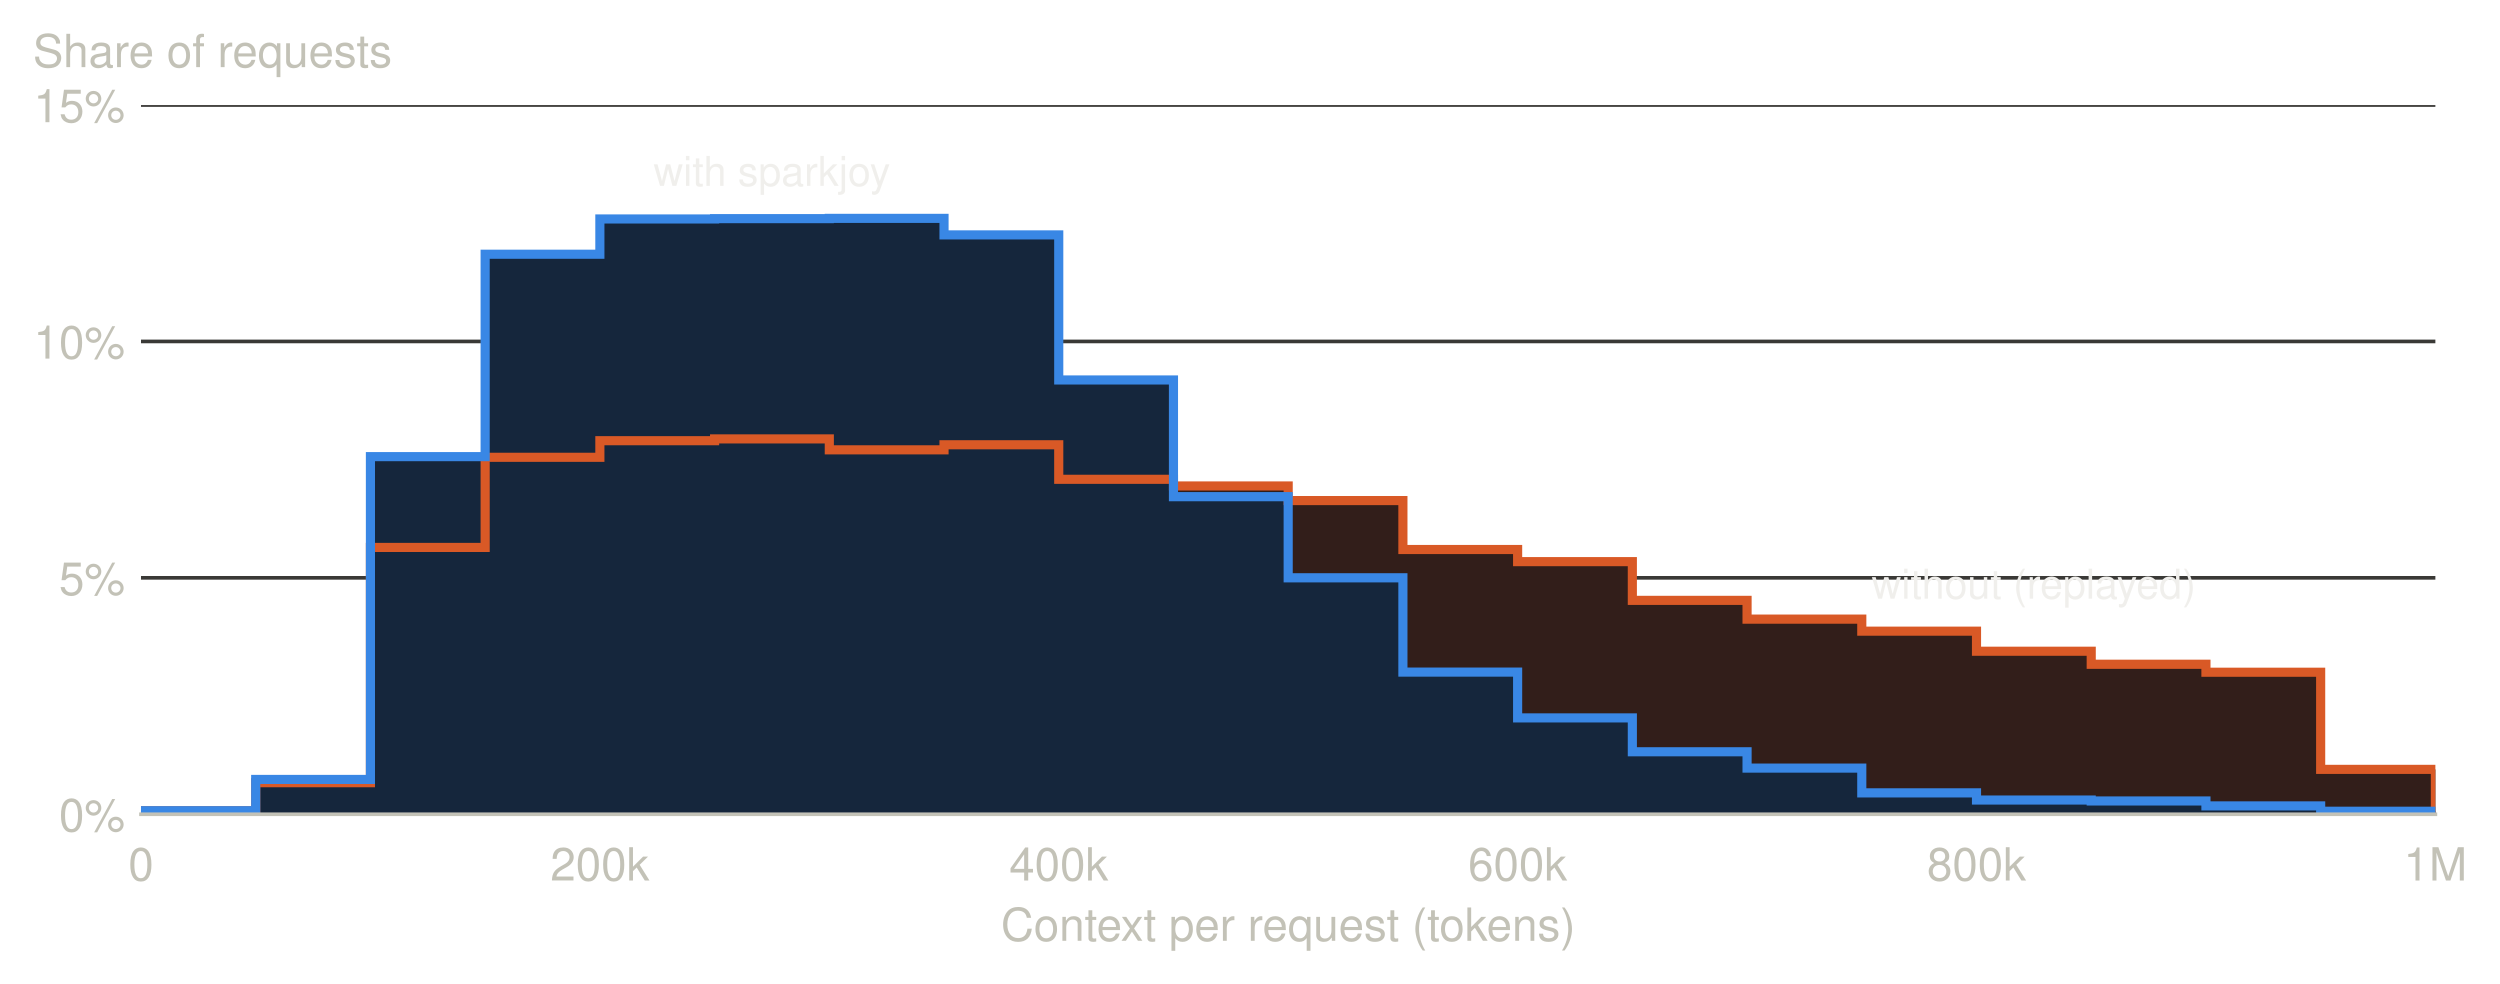
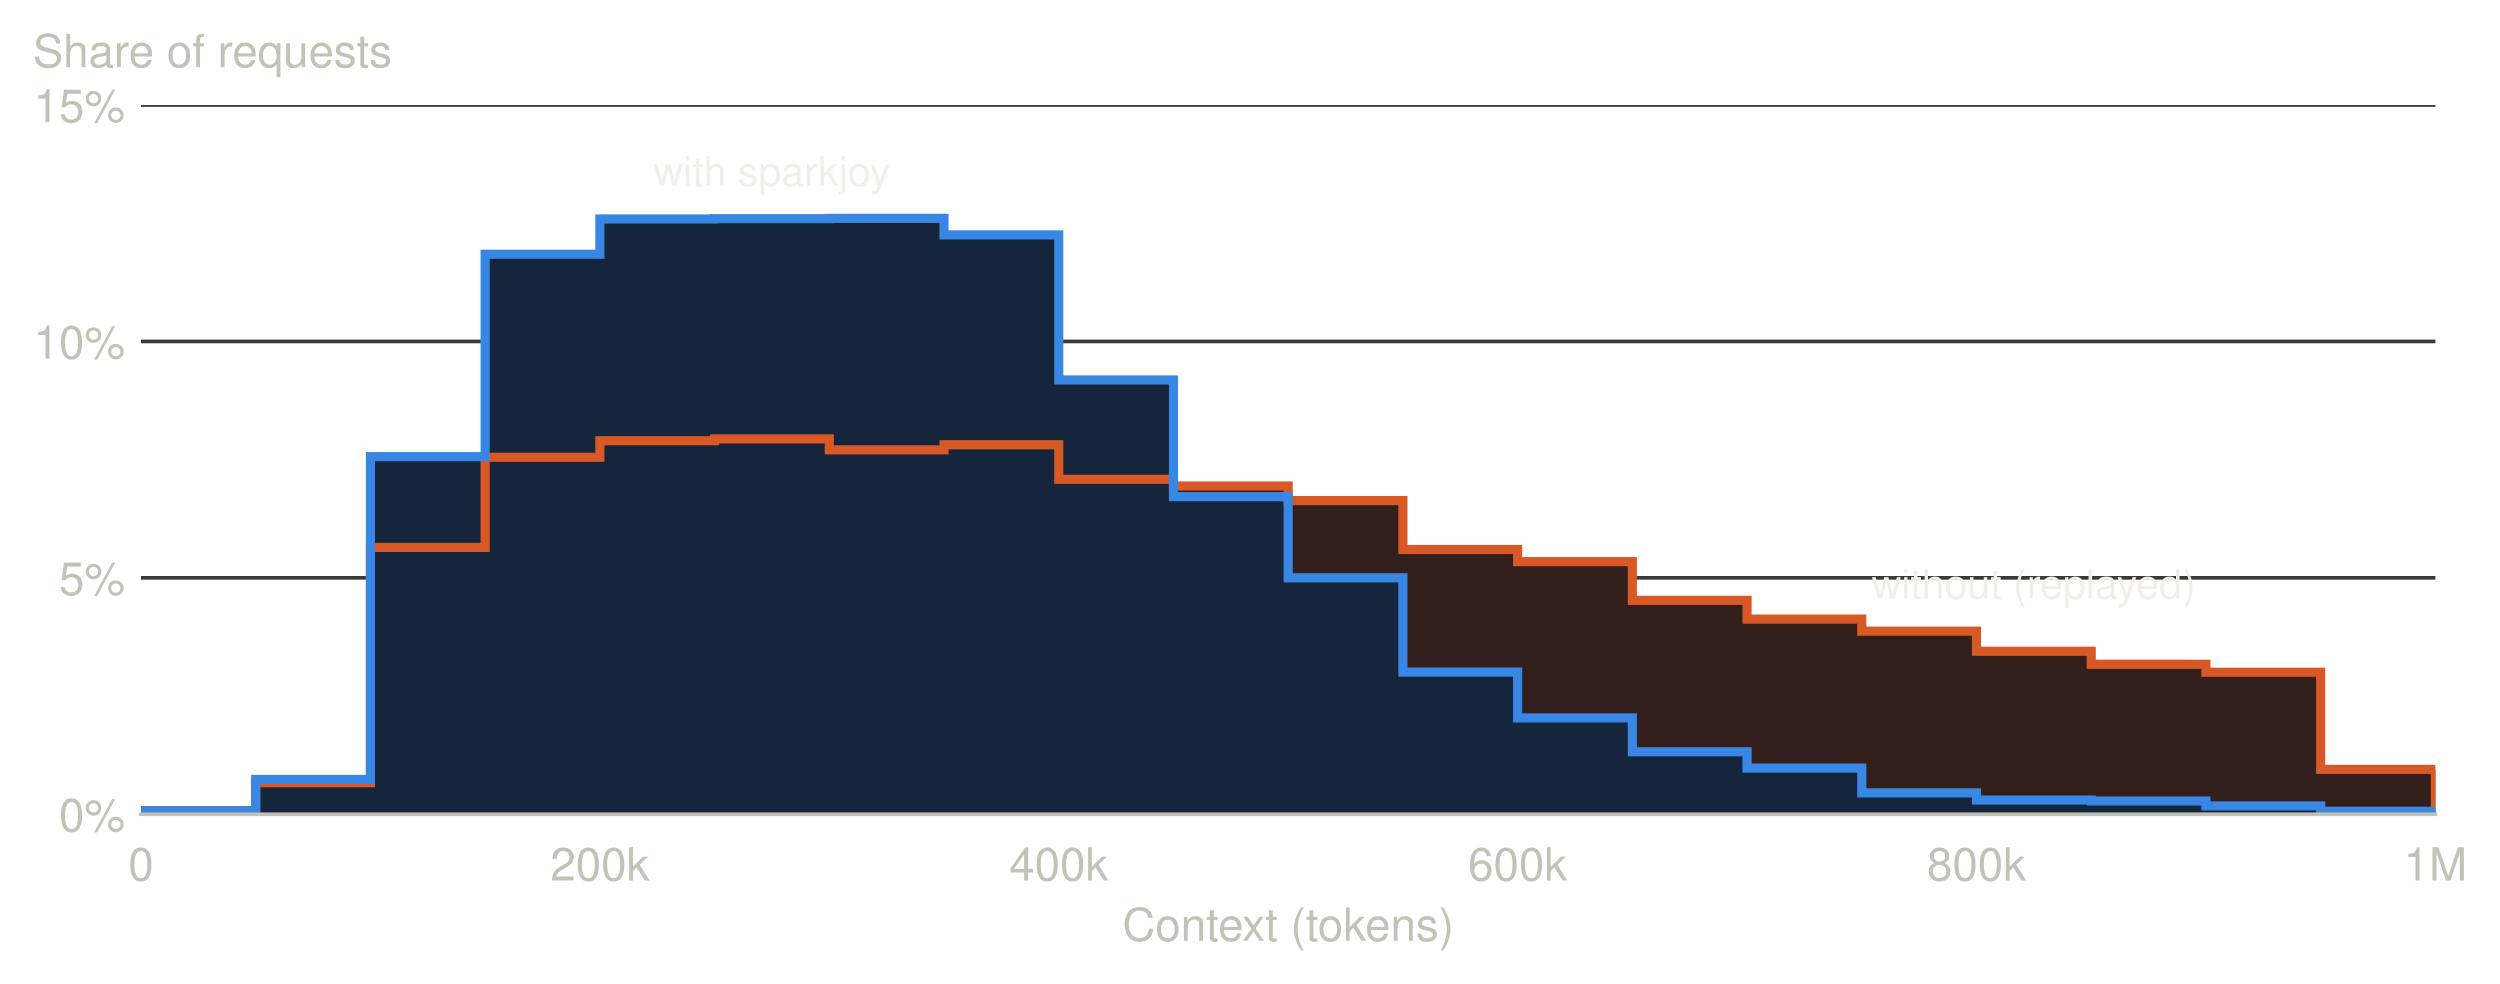
- <svg xmlns="http://www.w3.org/2000/svg" width="547.205pt" height="215.209pt" viewBox="0 0 547.205 215.209" version="1.1">
+ <svg xmlns="http://www.w3.org/2000/svg" width="547.205pt" height="215.165pt" viewBox="0 0 547.205 215.165" version="1.1">
  <defs>
    <style type="text/css">*{stroke-linejoin: round; stroke-linecap: butt}</style>
  </defs>
  <g id="figure_1">
    <g id="patch_1">
-       <path d="M 0 215.209  L 547.205 215.209  L 547.205 -0  L 0 -0  L 0 215.209  z " style="fill: none" />
+       <path d="M 0 215.165  L 547.205 215.165  L 547.205 -0  L 0 -0  L 0 215.165  z " style="fill: none" />
    </g>
    <g id="axes_1">
      <g id="patch_2">
        <path d="M 30.86 178.226  L 533.06 178.226  L 533.06 22.994  L 30.86 22.994  L 30.86 178.226  z " style="fill: none" />
      </g>
      <g id="matplotlib.axis_1">
        <g id="xtick_1">
          <g id="line2d_1" />
          <g id="text_1">
            <text style="font-size: 10px; font-family: 'Helvetica', 'Arial', 'DejaVu Sans'; text-anchor: middle; fill: #c3c2b7" x="30.86" y="192.726" transform="rotate(-0 30.86 192.7257)">0</text>
          </g>
        </g>
        <g id="xtick_2">
          <g id="line2d_2" />
          <g id="text_2">
            <text style="font-size: 10px; font-family: 'Helvetica', 'Arial', 'DejaVu Sans'; text-anchor: middle; fill: #c3c2b7" x="131.3" y="192.726" transform="rotate(-0 131.3 192.7257)">200k</text>
          </g>
        </g>
        <g id="xtick_3">
          <g id="line2d_3" />
          <g id="text_3">
            <text style="font-size: 10px; font-family: 'Helvetica', 'Arial', 'DejaVu Sans'; text-anchor: middle; fill: #c3c2b7" x="231.74" y="192.726" transform="rotate(-0 231.74 192.7257)">400k</text>
          </g>
        </g>
        <g id="xtick_4">
          <g id="line2d_4" />
          <g id="text_4">
            <text style="font-size: 10px; font-family: 'Helvetica', 'Arial', 'DejaVu Sans'; text-anchor: middle; fill: #c3c2b7" x="332.18" y="192.726" transform="rotate(-0 332.18 192.7257)">600k</text>
          </g>
        </g>
        <g id="xtick_5">
          <g id="line2d_5" />
          <g id="text_5">
            <text style="font-size: 10px; font-family: 'Helvetica', 'Arial', 'DejaVu Sans'; text-anchor: middle; fill: #c3c2b7" x="432.62" y="192.726" transform="rotate(-0 432.62 192.7257)">800k</text>
          </g>
        </g>
        <g id="xtick_6">
          <g id="line2d_6" />
          <g id="text_6">
            <text style="font-size: 10px; font-family: 'Helvetica', 'Arial', 'DejaVu Sans'; text-anchor: middle; fill: #c3c2b7" x="533.06" y="192.726" transform="rotate(-0 533.06 192.7257)">1M</text>
          </g>
        </g>
        <g id="text_7">
-           <text style="font-size: 10px; font-family: 'Helvetica', 'Arial', 'DejaVu Sans'; text-anchor: middle; fill: #c3c2b7" x="281.96" y="205.925" transform="rotate(-0 281.96 205.9249)">Context per request (tokens)</text>
+           <text style="font-size: 10px; font-family: 'Helvetica', 'Arial', 'DejaVu Sans'; text-anchor: middle; fill: #c3c2b7" x="281.96" y="205.925" transform="rotate(-0 281.96 205.9249)">Context (tokens)</text>
        </g>
      </g>
      <g id="matplotlib.axis_2">
        <g id="ytick_1">
          <g id="line2d_7">
-             <path d="M 30.86 178.226  L 533.06 178.226  " clip-path="url(#pbccde25f28)" style="fill: none; stroke: #3a3936; stroke-width: 0.8; stroke-linecap: square" />
+             <path d="M 30.86 178.226  L 533.06 178.226  " clip-path="url(#p330318f2e8)" style="fill: none; stroke: #3a3936; stroke-width: 0.8; stroke-linecap: square" />
          </g>
          <g id="line2d_8" />
          <g id="text_8">
            <text style="font-size: 10px; font-family: 'Helvetica', 'Arial', 'DejaVu Sans'; text-anchor: end; fill: #c3c2b7" x="27.36" y="181.976" transform="rotate(-0 27.36 181.9757)">0%</text>
          </g>
        </g>
        <g id="ytick_2">
          <g id="line2d_9">
-             <path d="M 30.86 126.482  L 533.06 126.482  " clip-path="url(#pbccde25f28)" style="fill: none; stroke: #3a3936; stroke-width: 0.8; stroke-linecap: square" />
+             <path d="M 30.86 126.482  L 533.06 126.482  " clip-path="url(#p330318f2e8)" style="fill: none; stroke: #3a3936; stroke-width: 0.8; stroke-linecap: square" />
          </g>
          <g id="line2d_10" />
          <g id="text_9">
            <text style="font-size: 10px; font-family: 'Helvetica', 'Arial', 'DejaVu Sans'; text-anchor: end; fill: #c3c2b7" x="27.36" y="130.232" transform="rotate(-0 27.36 130.2317)">5%</text>
          </g>
        </g>
        <g id="ytick_3">
          <g id="line2d_11">
-             <path d="M 30.86 74.738  L 533.06 74.738  " clip-path="url(#pbccde25f28)" style="fill: none; stroke: #3a3936; stroke-width: 0.8; stroke-linecap: square" />
+             <path d="M 30.86 74.738  L 533.06 74.738  " clip-path="url(#p330318f2e8)" style="fill: none; stroke: #3a3936; stroke-width: 0.8; stroke-linecap: square" />
          </g>
          <g id="line2d_12" />
          <g id="text_10">
            <text style="font-size: 10px; font-family: 'Helvetica', 'Arial', 'DejaVu Sans'; text-anchor: end; fill: #c3c2b7" x="27.36" y="78.488" transform="rotate(-0 27.36 78.48766)">10%</text>
          </g>
        </g>
        <g id="ytick_4">
          <g id="line2d_13">
-             <path d="M 30.86 22.994  L 533.06 22.994  " clip-path="url(#pbccde25f28)" style="fill: none; stroke: #3a3936; stroke-width: 0.8; stroke-linecap: square" />
+             <path d="M 30.86 22.994  L 533.06 22.994  " clip-path="url(#p330318f2e8)" style="fill: none; stroke: #3a3936; stroke-width: 0.8; stroke-linecap: square" />
          </g>
          <g id="line2d_14" />
          <g id="text_11">
            <text style="font-size: 10px; font-family: 'Helvetica', 'Arial', 'DejaVu Sans'; text-anchor: end; fill: #c3c2b7" x="27.36" y="26.744" transform="rotate(-0 27.36 26.74366)">15%</text>
          </g>
        </g>
        <g id="text_12">
          <text style="font-size: 10px; font-family: 'Helvetica', 'Arial', 'DejaVu Sans'; text-anchor: start; fill: #c3c2b7" x="7.2" y="14.7" transform="rotate(-0 7.2 14.7)">Share of requests</text>
        </g>
      </g>
      <g id="patch_3">
-         <path d="M 30.86 178.226  L 30.86 177.455  L 55.97 177.455  L 55.97 171.317  L 81.08 171.317  L 81.08 119.817  L 106.19 119.817  L 106.19 100.091  L 131.3 100.091  L 131.3 96.465  L 156.41 96.465  L 156.41 96.066  L 181.52 96.066  L 181.52 98.464  L 206.63 98.464  L 206.63 97.35  L 231.74 97.35  L 231.74 104.915  L 256.85 104.915  L 256.85 106.371  L 281.96 106.371  L 281.96 109.569  L 307.07 109.569  L 307.07 120.274  L 332.18 120.274  L 332.18 122.929  L 357.29 122.929  L 357.29 131.408  L 382.4 131.408  L 382.4 135.518  L 407.51 135.518  L 407.51 138.145  L 432.62 138.145  L 432.62 142.541  L 457.73 142.541  L 457.73 145.396  L 482.84 145.396  L 482.84 147.137  L 507.95 147.137  L 507.95 168.405  L 533.06 168.405  L 533.06 178.226  L 507.95 178.226  L 507.95 178.226  L 482.84 178.226  L 482.84 178.226  L 457.73 178.226  L 457.73 178.226  L 432.62 178.226  L 432.62 178.226  L 407.51 178.226  L 407.51 178.226  L 382.4 178.226  L 382.4 178.226  L 357.29 178.226  L 357.29 178.226  L 332.18 178.226  L 332.18 178.226  L 307.07 178.226  L 307.07 178.226  L 281.96 178.226  L 281.96 178.226  L 256.85 178.226  L 256.85 178.226  L 231.74 178.226  L 231.74 178.226  L 206.63 178.226  L 206.63 178.226  L 181.52 178.226  L 181.52 178.226  L 156.41 178.226  L 156.41 178.226  L 131.3 178.226  L 131.3 178.226  L 106.19 178.226  L 106.19 178.226  L 81.08 178.226  L 81.08 178.226  L 55.97 178.226  L 55.97 178.226  z " clip-path="url(#pbccde25f28)" style="fill: #321e1a" />
+         <path d="M 30.86 178.226  L 30.86 177.455  L 55.97 177.455  L 55.97 171.317  L 81.08 171.317  L 81.08 119.817  L 106.19 119.817  L 106.19 100.091  L 131.3 100.091  L 131.3 96.465  L 156.41 96.465  L 156.41 96.066  L 181.52 96.066  L 181.52 98.464  L 206.63 98.464  L 206.63 97.35  L 231.74 97.35  L 231.74 104.915  L 256.85 104.915  L 256.85 106.371  L 281.96 106.371  L 281.96 109.569  L 307.07 109.569  L 307.07 120.274  L 332.18 120.274  L 332.18 122.929  L 357.29 122.929  L 357.29 131.408  L 382.4 131.408  L 382.4 135.518  L 407.51 135.518  L 407.51 138.145  L 432.62 138.145  L 432.62 142.541  L 457.73 142.541  L 457.73 145.396  L 482.84 145.396  L 482.84 147.137  L 507.95 147.137  L 507.95 168.405  L 533.06 168.405  L 533.06 178.226  L 507.95 178.226  L 507.95 178.226  L 482.84 178.226  L 482.84 178.226  L 457.73 178.226  L 457.73 178.226  L 432.62 178.226  L 432.62 178.226  L 407.51 178.226  L 407.51 178.226  L 382.4 178.226  L 382.4 178.226  L 357.29 178.226  L 357.29 178.226  L 332.18 178.226  L 332.18 178.226  L 307.07 178.226  L 307.07 178.226  L 281.96 178.226  L 281.96 178.226  L 256.85 178.226  L 256.85 178.226  L 231.74 178.226  L 231.74 178.226  L 206.63 178.226  L 206.63 178.226  L 181.52 178.226  L 181.52 178.226  L 156.41 178.226  L 156.41 178.226  L 131.3 178.226  L 131.3 178.226  L 106.19 178.226  L 106.19 178.226  L 81.08 178.226  L 81.08 178.226  L 55.97 178.226  L 55.97 178.226  z " clip-path="url(#p330318f2e8)" style="fill: #321e1a" />
      </g>
      <g id="patch_4">
-         <path d="M 30.86 178.226  L 30.86 177.455  L 55.97 177.455  L 55.97 170.603  L 81.08 170.603  L 81.08 99.948  L 106.19 99.948  L 106.19 55.642  L 131.3 55.642  L 131.3 47.934  L 156.41 47.934  L 156.41 47.849  L 181.52 47.849  L 181.52 47.792  L 206.63 47.792  L 206.63 51.417  L 231.74 51.417  L 231.74 83.162  L 256.85 83.162  L 256.85 108.712  L 281.96 108.712  L 281.96 126.469  L 307.07 126.469  L 307.07 147.109  L 332.18 147.109  L 332.18 157.129  L 357.29 157.129  L 357.29 164.551  L 382.4 164.551  L 382.4 168.12  L 407.51 168.12  L 407.51 173.544  L 432.62 173.544  L 432.62 175.114  L 457.73 175.114  L 457.73 175.314  L 482.84 175.314  L 482.84 176.399  L 507.95 176.399  L 507.95 177.569  L 533.06 177.569  L 533.06 178.226  L 507.95 178.226  L 507.95 178.226  L 482.84 178.226  L 482.84 178.226  L 457.73 178.226  L 457.73 178.226  L 432.62 178.226  L 432.62 178.226  L 407.51 178.226  L 407.51 178.226  L 382.4 178.226  L 382.4 178.226  L 357.29 178.226  L 357.29 178.226  L 332.18 178.226  L 332.18 178.226  L 307.07 178.226  L 307.07 178.226  L 281.96 178.226  L 281.96 178.226  L 256.85 178.226  L 256.85 178.226  L 231.74 178.226  L 231.74 178.226  L 206.63 178.226  L 206.63 178.226  L 181.52 178.226  L 181.52 178.226  L 156.41 178.226  L 156.41 178.226  L 131.3 178.226  L 131.3 178.226  L 106.19 178.226  L 106.19 178.226  L 81.08 178.226  L 81.08 178.226  L 55.97 178.226  L 55.97 178.226  z " clip-path="url(#pbccde25f28)" style="fill: #15263c" />
+         <path d="M 30.86 178.226  L 30.86 177.455  L 55.97 177.455  L 55.97 170.603  L 81.08 170.603  L 81.08 99.948  L 106.19 99.948  L 106.19 55.642  L 131.3 55.642  L 131.3 47.934  L 156.41 47.934  L 156.41 47.849  L 181.52 47.849  L 181.52 47.792  L 206.63 47.792  L 206.63 51.417  L 231.74 51.417  L 231.74 83.162  L 256.85 83.162  L 256.85 108.712  L 281.96 108.712  L 281.96 126.469  L 307.07 126.469  L 307.07 147.109  L 332.18 147.109  L 332.18 157.129  L 357.29 157.129  L 357.29 164.551  L 382.4 164.551  L 382.4 168.12  L 407.51 168.12  L 407.51 173.544  L 432.62 173.544  L 432.62 175.114  L 457.73 175.114  L 457.73 175.314  L 482.84 175.314  L 482.84 176.399  L 507.95 176.399  L 507.95 177.569  L 533.06 177.569  L 533.06 178.226  L 507.95 178.226  L 507.95 178.226  L 482.84 178.226  L 482.84 178.226  L 457.73 178.226  L 457.73 178.226  L 432.62 178.226  L 432.62 178.226  L 407.51 178.226  L 407.51 178.226  L 382.4 178.226  L 382.4 178.226  L 357.29 178.226  L 357.29 178.226  L 332.18 178.226  L 332.18 178.226  L 307.07 178.226  L 307.07 178.226  L 281.96 178.226  L 281.96 178.226  L 256.85 178.226  L 256.85 178.226  L 231.74 178.226  L 231.74 178.226  L 206.63 178.226  L 206.63 178.226  L 181.52 178.226  L 181.52 178.226  L 156.41 178.226  L 156.41 178.226  L 131.3 178.226  L 131.3 178.226  L 106.19 178.226  L 106.19 178.226  L 81.08 178.226  L 81.08 178.226  L 55.97 178.226  L 55.97 178.226  z " clip-path="url(#p330318f2e8)" style="fill: #15263c" />
      </g>
      <g id="patch_5">
-         <path d="M 30.86 178.226  L 30.86 177.455  L 55.97 177.455  L 55.97 171.317  L 81.08 171.317  L 81.08 119.817  L 106.19 119.817  L 106.19 100.091  L 131.3 100.091  L 131.3 96.465  L 156.41 96.465  L 156.41 96.066  L 181.52 96.066  L 181.52 98.464  L 206.63 98.464  L 206.63 97.35  L 231.74 97.35  L 231.74 104.915  L 256.85 104.915  L 256.85 106.371  L 281.96 106.371  L 281.96 109.569  L 307.07 109.569  L 307.07 120.274  L 332.18 120.274  L 332.18 122.929  L 357.29 122.929  L 357.29 131.408  L 382.4 131.408  L 382.4 135.518  L 407.51 135.518  L 407.51 138.145  L 432.62 138.145  L 432.62 142.541  L 457.73 142.541  L 457.73 145.396  L 482.84 145.396  L 482.84 147.137  L 507.95 147.137  L 507.95 168.405  L 533.06 168.405  L 533.06 178.226  " clip-path="url(#pbccde25f28)" style="fill: none; stroke: #d95926; stroke-width: 2; stroke-linejoin: miter" />
+         <path d="M 30.86 178.226  L 30.86 177.455  L 55.97 177.455  L 55.97 171.317  L 81.08 171.317  L 81.08 119.817  L 106.19 119.817  L 106.19 100.091  L 131.3 100.091  L 131.3 96.465  L 156.41 96.465  L 156.41 96.066  L 181.52 96.066  L 181.52 98.464  L 206.63 98.464  L 206.63 97.35  L 231.74 97.35  L 231.74 104.915  L 256.85 104.915  L 256.85 106.371  L 281.96 106.371  L 281.96 109.569  L 307.07 109.569  L 307.07 120.274  L 332.18 120.274  L 332.18 122.929  L 357.29 122.929  L 357.29 131.408  L 382.4 131.408  L 382.4 135.518  L 407.51 135.518  L 407.51 138.145  L 432.62 138.145  L 432.62 142.541  L 457.73 142.541  L 457.73 145.396  L 482.84 145.396  L 482.84 147.137  L 507.95 147.137  L 507.95 168.405  L 533.06 168.405  L 533.06 178.226  " clip-path="url(#p330318f2e8)" style="fill: none; stroke: #d95926; stroke-width: 2; stroke-linejoin: miter" />
      </g>
      <g id="patch_6">
-         <path d="M 30.86 178.226  L 30.86 177.455  L 55.97 177.455  L 55.97 170.603  L 81.08 170.603  L 81.08 99.948  L 106.19 99.948  L 106.19 55.642  L 131.3 55.642  L 131.3 47.934  L 156.41 47.934  L 156.41 47.849  L 181.52 47.849  L 181.52 47.792  L 206.63 47.792  L 206.63 51.417  L 231.74 51.417  L 231.74 83.162  L 256.85 83.162  L 256.85 108.712  L 281.96 108.712  L 281.96 126.469  L 307.07 126.469  L 307.07 147.109  L 332.18 147.109  L 332.18 157.129  L 357.29 157.129  L 357.29 164.551  L 382.4 164.551  L 382.4 168.12  L 407.51 168.12  L 407.51 173.544  L 432.62 173.544  L 432.62 175.114  L 457.73 175.114  L 457.73 175.314  L 482.84 175.314  L 482.84 176.399  L 507.95 176.399  L 507.95 177.569  L 533.06 177.569  L 533.06 178.226  " clip-path="url(#pbccde25f28)" style="fill: none; stroke: #3987e5; stroke-width: 2; stroke-linejoin: miter" />
+         <path d="M 30.86 178.226  L 30.86 177.455  L 55.97 177.455  L 55.97 170.603  L 81.08 170.603  L 81.08 99.948  L 106.19 99.948  L 106.19 55.642  L 131.3 55.642  L 131.3 47.934  L 156.41 47.934  L 156.41 47.849  L 181.52 47.849  L 181.52 47.792  L 206.63 47.792  L 206.63 51.417  L 231.74 51.417  L 231.74 83.162  L 256.85 83.162  L 256.85 108.712  L 281.96 108.712  L 281.96 126.469  L 307.07 126.469  L 307.07 147.109  L 332.18 147.109  L 332.18 157.129  L 357.29 157.129  L 357.29 164.551  L 382.4 164.551  L 382.4 168.12  L 407.51 168.12  L 407.51 173.544  L 432.62 173.544  L 432.62 175.114  L 457.73 175.114  L 457.73 175.314  L 482.84 175.314  L 482.84 176.399  L 507.95 176.399  L 507.95 177.569  L 533.06 177.569  L 533.06 178.226  " clip-path="url(#p330318f2e8)" style="fill: none; stroke: #3987e5; stroke-width: 2; stroke-linejoin: miter" />
      </g>
      <g id="patch_7">
        <path d="M 30.86 178.226  L 533.06 178.226  " style="fill: none; stroke: #c3c2b7; stroke-width: 0.8; stroke-linejoin: miter; stroke-linecap: square" />
      </g>
      <g id="text_13">
        <text style="font-size: 9px; font-family: 'Helvetica', 'Arial', 'DejaVu Sans'; text-anchor: middle; fill: #f0efec" x="168.965" y="40.688" transform="rotate(-0 168.965 40.68778)">with sparkjoy</text>
      </g>
      <g id="text_14">
        <text style="font-size: 9px; font-family: 'Helvetica', 'Arial', 'DejaVu Sans'; text-anchor: middle; fill: #f0efec" x="445.175" y="131.041" transform="rotate(-0 445.175 131.041)">without (replayed)</text>
      </g>
    </g>
  </g>
  <defs>
-     <clipPath id="pbccde25f28">
+     <clipPath id="p330318f2e8">
      <rect x="30.86" y="22.994" width="502.2" height="155.232" />
    </clipPath>
  </defs>
</svg>
